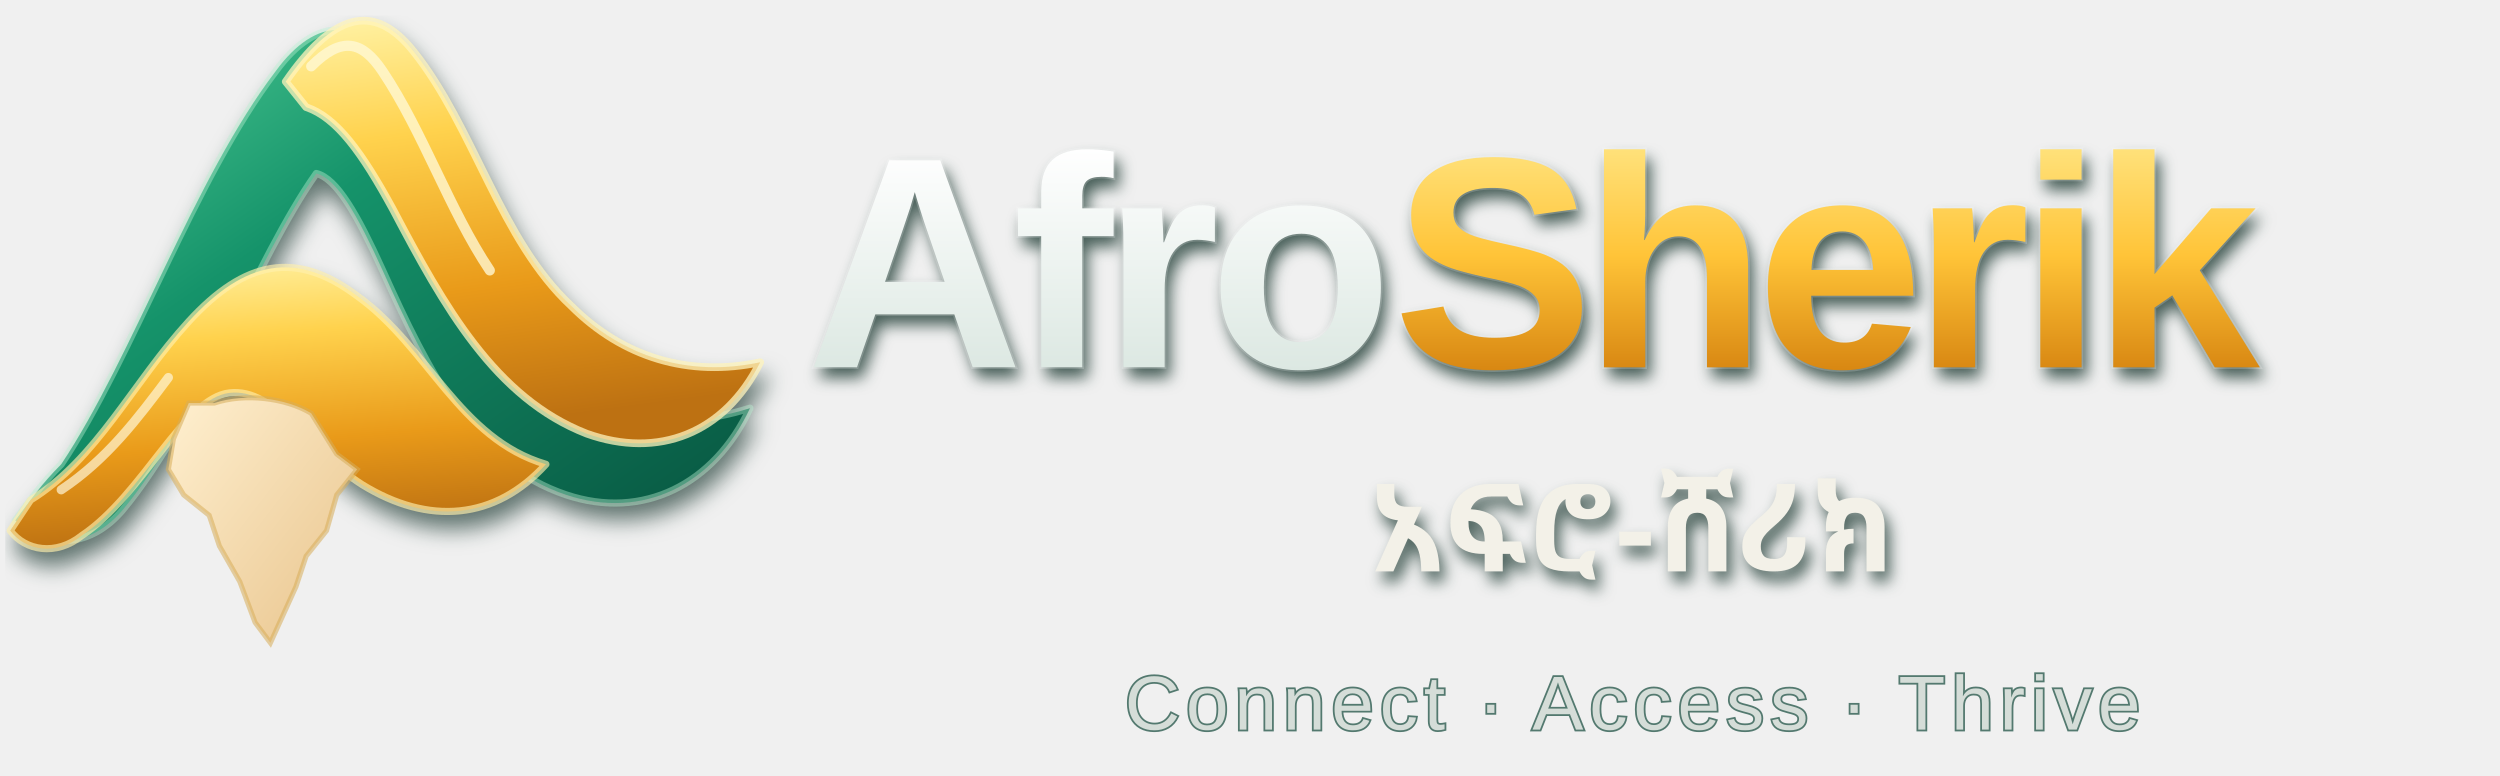
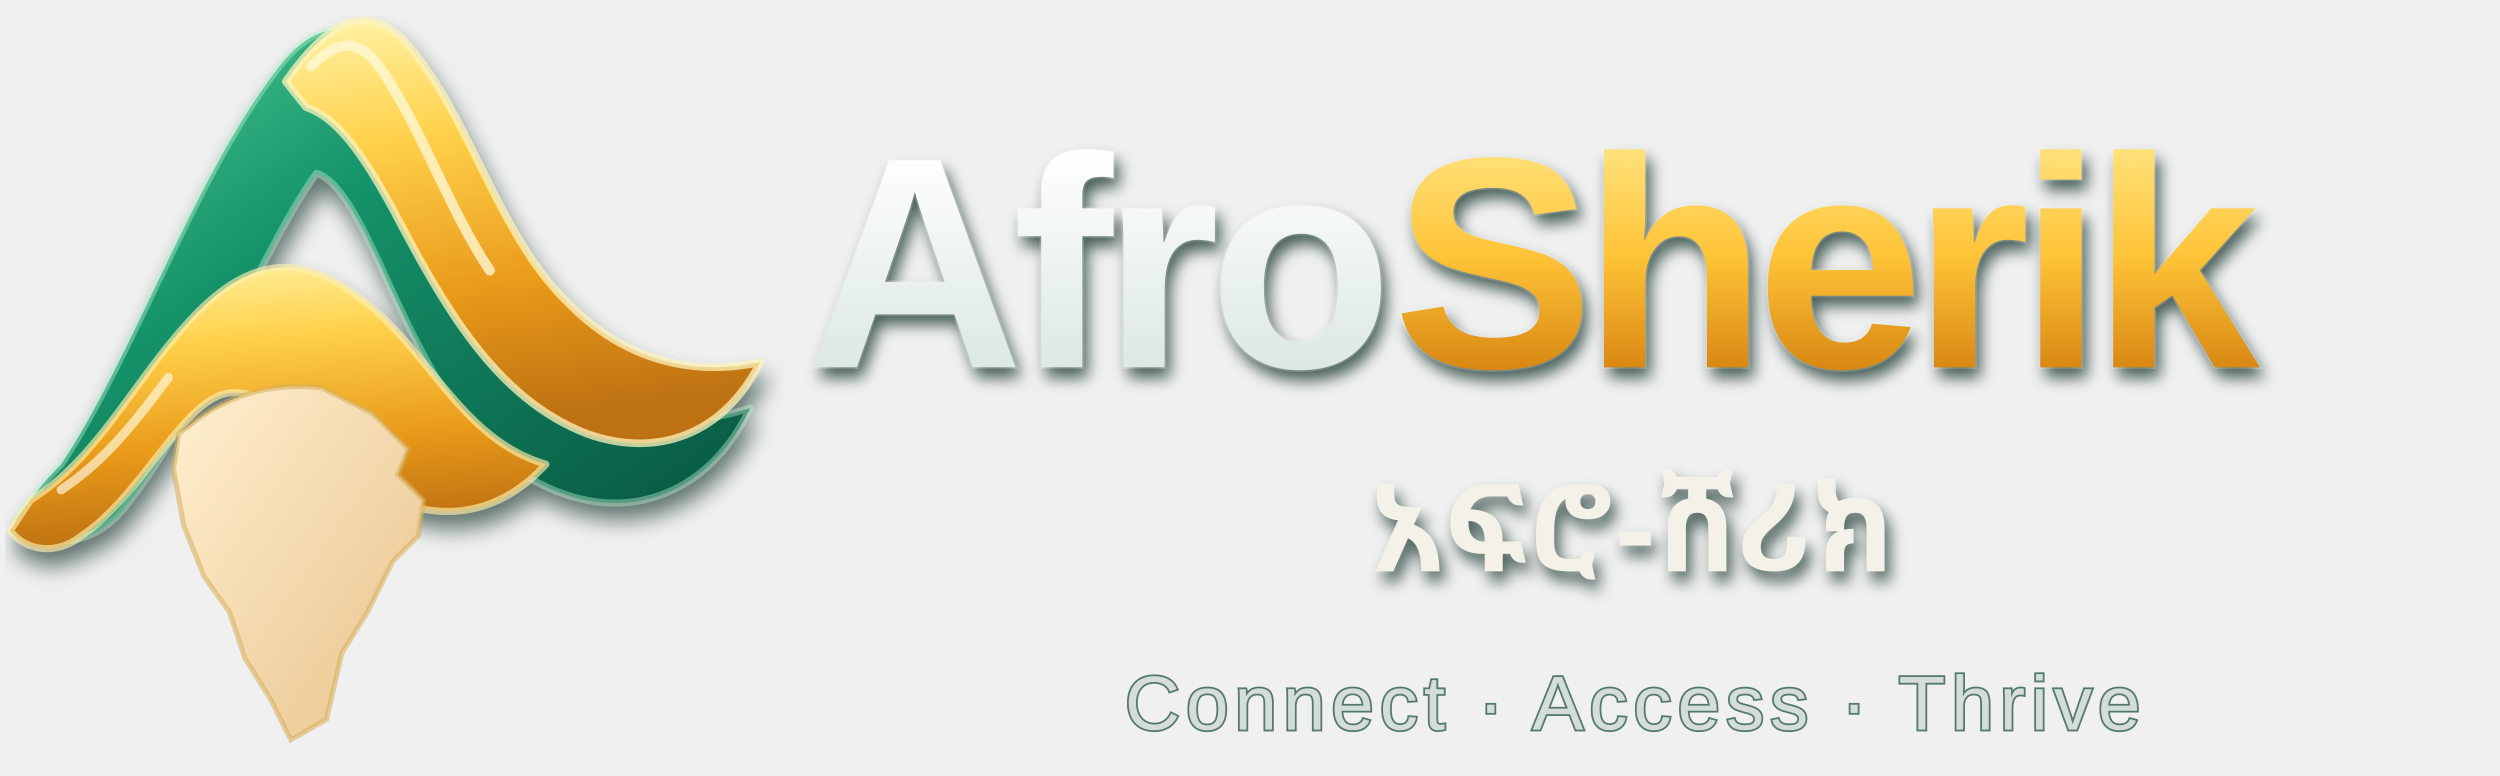
<svg xmlns="http://www.w3.org/2000/svg" viewBox="0 0 490 152" role="img" aria-labelledby="title desc">
  <defs>
    <linearGradient id="green-ribbon" x1="0" y1="0" x2="1" y2="1">
      <stop offset="0" stop-color="#57d49b" />
      <stop offset=".38" stop-color="#15936a" />
      <stop offset="1" stop-color="#07533f" />
    </linearGradient>
    <linearGradient id="gold-ribbon" x1="0" y1="0" x2=".15" y2="1">
      <stop offset="0" stop-color="#fff3a7" />
      <stop offset=".3" stop-color="#ffd24d" />
      <stop offset=".68" stop-color="#e99a19" />
      <stop offset="1" stop-color="#bd7112" />
    </linearGradient>
    <linearGradient id="wordmark-gold" x1="0" y1="0" x2="0" y2="1">
      <stop offset="0" stop-color="#ffe17a" />
      <stop offset=".48" stop-color="#ffc438" />
      <stop offset="1" stop-color="#d88712" />
    </linearGradient>
    <linearGradient id="wordmark-white" x1="0" y1="0" x2="0" y2="1">
      <stop offset="0" stop-color="#fff" />
      <stop offset="1" stop-color="#dce8e2" />
    </linearGradient>
    <linearGradient id="africa-fill" x1="0" y1="0" x2="1" y2="1">
      <stop offset="0" stop-color="#fff0d0" />
      <stop offset="1" stop-color="#e8c38b" />
    </linearGradient>
    <filter id="raised" x="-.2" y="-.2" width="1.5" height="1.55" color-interpolation-filters="sRGB">
      <feGaussianBlur in="SourceAlpha" stdDeviation="2.2" result="blur" />
      <feOffset in="blur" dx="1" dy="3" result="shadow-offset" />
      <feFlood flood-color="#06251d" flood-opacity=".62" result="shadow-color" />
      <feComposite in="shadow-color" in2="shadow-offset" operator="in" result="shadow" />
      <feMerge>
        <feMergeNode in="shadow" />
        <feMergeNode in="SourceGraphic" />
      </feMerge>
    </filter>
    <filter id="type-depth" x="-.08" y="-.2" width="1.2" height="1.5" color-interpolation-filters="sRGB">
      <feGaussianBlur in="SourceAlpha" stdDeviation="1.5" result="blur" />
      <feOffset in="blur" dx="1" dy="2" result="shadow-offset" />
      <feFlood flood-color="#08271f" flood-opacity=".72" result="shadow-color" />
      <feComposite in="shadow-color" in2="shadow-offset" operator="in" result="shadow" />
      <feMerge>
        <feMergeNode in="shadow" />
        <feMergeNode in="SourceGraphic" />
      </feMerge>
    </filter>
  </defs>
  <g stroke-linejoin="round" filter="url(#raised)">
    <path d="M12 91C26 70 38 35 54 14c8-11 17-11 24 1 11 19 18 42 31 56 10 11 22 14 38 9-7 15-21 22-36 17-18-6-27-24-36-44-5-11-9-18-13-19-12 17-23 48-38 66-6 7-14 8-21 2 3-4 5-7 9-11Z" fill="url(#green-ribbon)" stroke="#baf0d2" stroke-opacity=".42" stroke-width="1.4" />
    <path d="M56 16C65 3 73 0 81 10c12 15 17 37 31 50 10 10 23 14 37 11-7 14-20 19-34 14-18-7-28-25-38-44-6-11-11-18-17-20Z" fill="url(#gold-ribbon)" stroke="#fff4bc" stroke-opacity=".75" stroke-width="1.5" />
    <path d="M6 98c13-8 20-23 31-35 11-12 21-14 33-5 14 10 20 28 37 33-10 11-23 12-36 4-11-7-17-19-26-18-9 1-17 20-29 28-5 4-11 3-14-1Z" fill="url(#gold-ribbon)" stroke="#fff0ad" stroke-opacity=".65" stroke-width="1.4" />
  </g>
-   <path d="M42 79c6-2 14-1 19 2l5 8 4 3-4 5-2 7-4 5-2 6-5 11-3-4-3-8-4-7-2-6-5-4-3-5 1-6 3-7Z" fill="url(#africa-fill)" stroke="#d7ad59" stroke-opacity=".55" stroke-width="1" />
+   <path d="M39 82c7-5 15-7 24-6l10 5 7 7-2 5 5 5-1 7-5 5-5 10-5 8-3 13-7 4-4-8-5-8-3-9-5-7-4-10-2-11 1-7Z" fill="url(#africa-fill)" stroke="#d7ad59" stroke-opacity=".55" stroke-width="1" />
  <path d="M194 104h46M400 104h46" fill="none" stroke="url(#gold-ribbon)" stroke-linecap="round" stroke-width="2" filter="url(#raised)" />
  <path d="M61 13c6-6 10-5 14 1 8 12 13 27 21 39" fill="none" stroke="#fff8d6" stroke-linecap="round" stroke-opacity=".78" stroke-width="2" />
  <path d="M12 96c9-6 15-14 21-22" fill="none" stroke="#fff9dc" stroke-linecap="round" stroke-opacity=".68" stroke-width="1.8" />
  <g filter="url(#type-depth)" font-family="Arial, Helvetica, sans-serif" font-size="59" font-weight="700" letter-spacing="-2.1" paint-order="stroke fill" stroke="#fff" stroke-opacity=".2" stroke-width=".65">
    <text x="158" y="72" fill="url(#wordmark-white)">Afro</text>
    <text x="273" y="72" fill="url(#wordmark-gold)">Sherik</text>
  </g>
  <text x="320" y="112" text-anchor="middle" fill="#f3f1e8" font-family="Noto Sans Ethiopic, Abyssinica SIL, Nyala, sans-serif" font-size="24" font-weight="600" letter-spacing=".5" filter="url(#type-depth)">አፍሮ-ሸሪክ</text>
  <text x="320" y="143" text-anchor="middle" fill="#d5ddd8" stroke="#174b3d" stroke-opacity=".72" stroke-width=".7" paint-order="stroke fill" font-family="Arial, Helvetica, sans-serif" font-size="15" font-weight="500" letter-spacing="1.15">Connect · Access · Thrive</text>
</svg>
